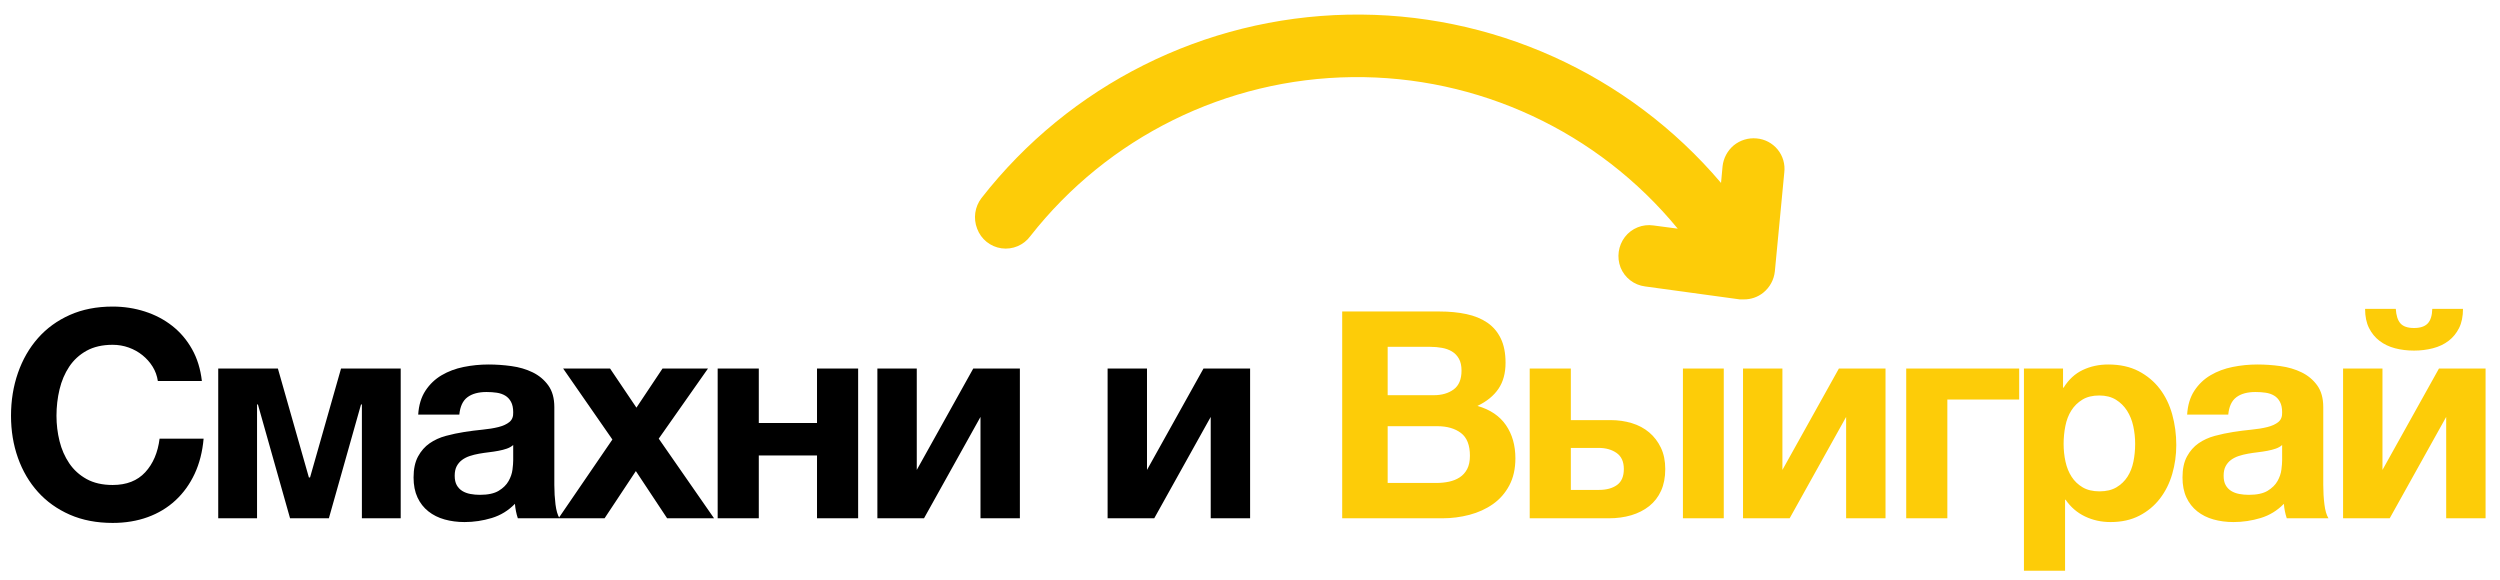
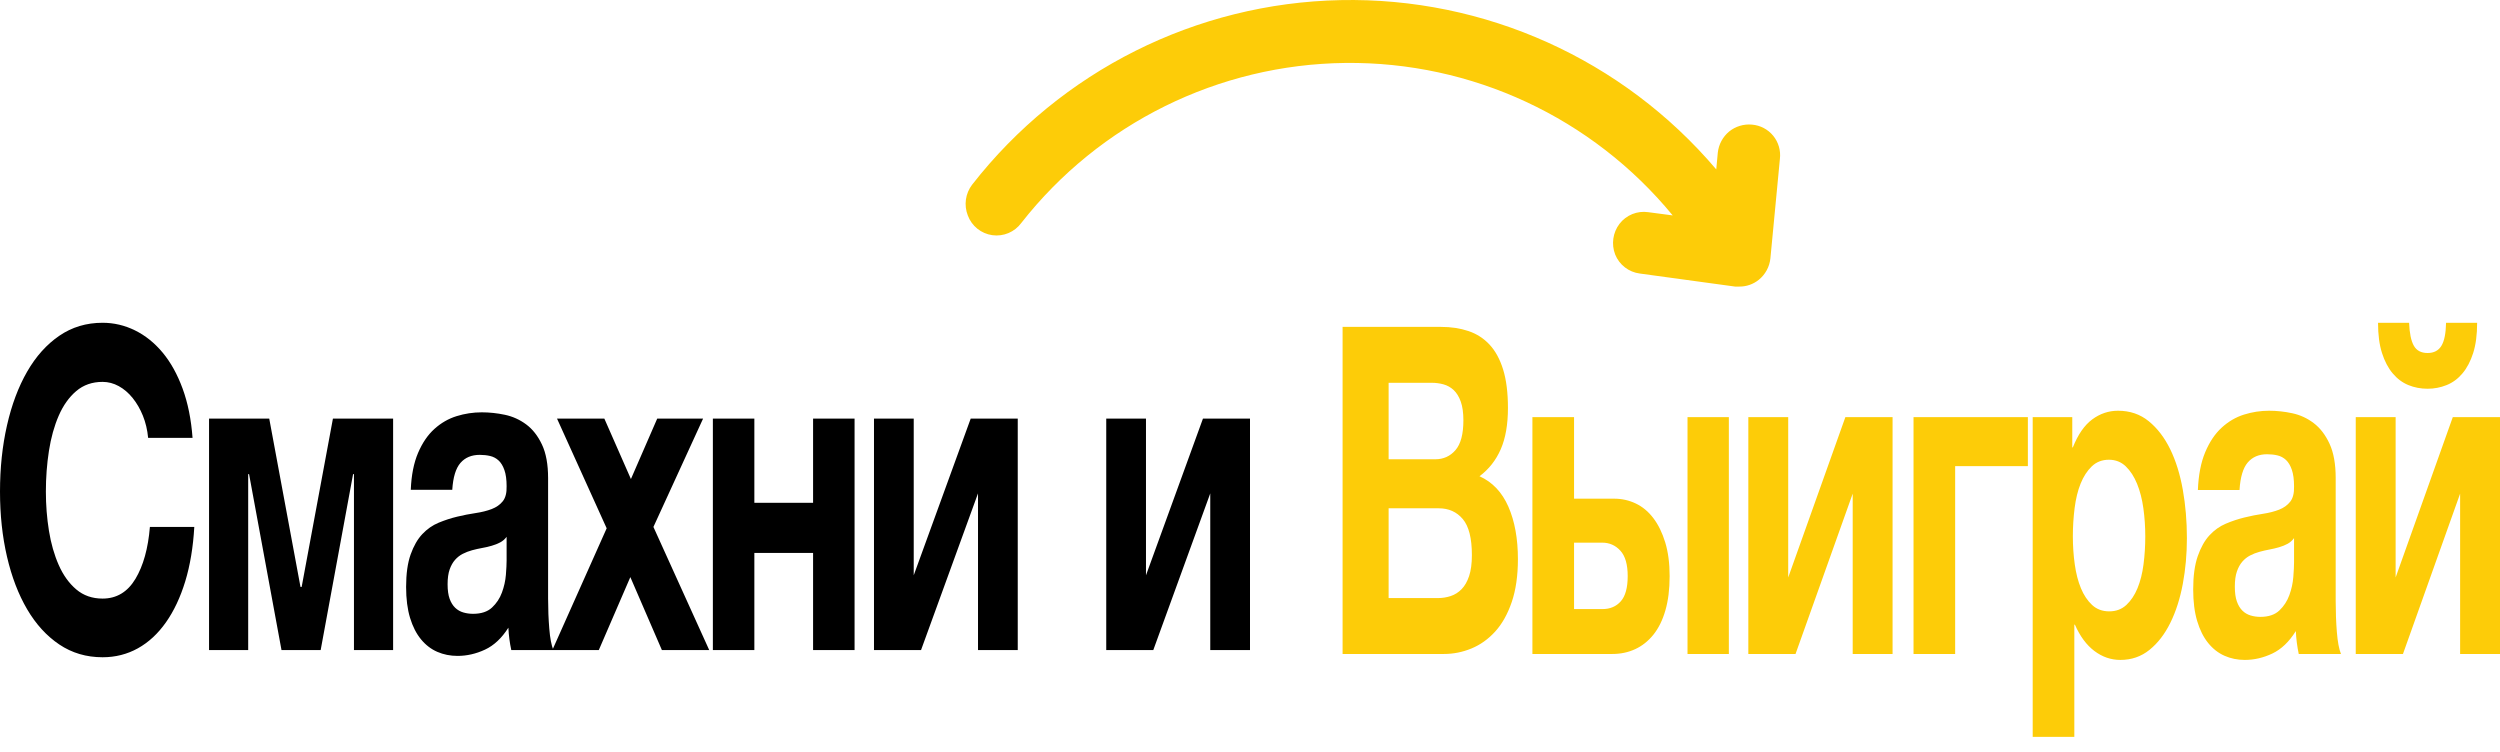
- <svg xmlns="http://www.w3.org/2000/svg" width="164px" height="38px" viewBox="0 0 164 38" version="1.1">
+ <svg xmlns="http://www.w3.org/2000/svg" width="163px" height="49px" viewBox="0 0 163 49" version="1.1">
  <g id="Page-1" stroke="none" stroke-width="1" fill="none" fill-rule="evenodd">
-     <g id="logokz" transform="translate(0.722, 0.955116)" fill-rule="nonzero">
-       <g id="Смахни-и-Выиграй" transform="translate(0, 19.15588)">
-         <path d="M6.669,14.193 C7.505,14.193 8.271,14.066 8.968,13.813 C9.665,13.56 10.273,13.192 10.792,12.711 C11.311,12.23 11.729,11.65 12.046,10.973 C12.363,10.295 12.559,9.525 12.635,8.664 L12.635,8.664 L9.747,8.664 C9.633,9.576 9.319,10.311 8.806,10.868 C8.293,11.425 7.581,11.704 6.669,11.704 C5.998,11.704 5.428,11.574 4.959,11.315 C4.49,11.055 4.11,10.71 3.819,10.279 C3.528,9.848 3.316,9.364 3.183,8.825 C3.05,8.287 2.983,7.733 2.983,7.163 C2.983,6.568 3.05,5.991 3.183,5.434 C3.316,4.877 3.528,4.38 3.819,3.942 C4.11,3.506 4.49,3.157 4.959,2.897 C5.428,2.638 5.998,2.508 6.669,2.508 C7.036,2.508 7.388,2.568 7.723,2.688 C8.059,2.809 8.36,2.977 8.626,3.192 C8.892,3.407 9.114,3.658 9.291,3.942 C9.468,4.228 9.582,4.541 9.633,4.883 L9.633,4.883 L12.521,4.883 C12.432,4.098 12.217,3.401 11.875,2.793 C11.533,2.185 11.099,1.675 10.573,1.264 C10.048,0.852 9.449,0.538 8.778,0.323 C8.107,0.108 7.404,7.10542736e-15 6.669,7.10542736e-15 C5.618,7.10542736e-15 4.68,0.184 3.857,0.551 C3.034,0.918 2.337,1.425 1.767,2.071 C1.197,2.717 0.76,3.477 0.456,4.351 C0.152,5.225 0,6.162 0,7.163 C0,8.151 0.152,9.072 0.456,9.928 C0.76,10.783 1.197,11.527 1.767,12.16 C2.337,12.793 3.034,13.29 3.857,13.652 C4.68,14.012 5.618,14.193 6.669,14.193 Z M16.14,13.889 L16.14,6.422 L16.197,6.422 L18.306,13.889 L20.852,13.889 L22.961,6.422 L23.018,6.422 L23.018,13.889 L25.564,13.889 L25.564,4.066 L21.65,4.066 L19.617,11.21 L19.541,11.21 L17.508,4.066 L13.594,4.066 L13.594,13.889 L16.14,13.889 Z M29.752,14.136 C30.36,14.136 30.956,14.047 31.538,13.87 C32.121,13.693 32.628,13.382 33.058,12.939 C33.071,13.104 33.093,13.265 33.125,13.424 C33.156,13.582 33.198,13.737 33.248,13.889 L33.248,13.889 L35.984,13.889 C35.858,13.686 35.769,13.382 35.718,12.977 C35.668,12.572 35.642,12.147 35.642,11.704 L35.642,11.704 L35.642,6.593 C35.642,6.01 35.509,5.535 35.243,5.168 C34.977,4.801 34.635,4.516 34.217,4.313 C33.799,4.11 33.337,3.974 32.83,3.905 C32.324,3.835 31.823,3.8 31.329,3.8 C30.772,3.8 30.227,3.854 29.695,3.962 C29.163,4.069 28.682,4.25 28.251,4.503 C27.821,4.756 27.466,5.095 27.187,5.519 C26.909,5.944 26.75,6.466 26.712,7.087 L26.712,7.087 L29.41,7.087 C29.461,6.555 29.638,6.175 29.942,5.947 C30.246,5.719 30.664,5.605 31.196,5.605 C31.437,5.605 31.662,5.621 31.871,5.652 C32.08,5.684 32.263,5.747 32.422,5.843 C32.58,5.938 32.707,6.074 32.802,6.251 C32.897,6.428 32.944,6.656 32.944,6.935 C32.957,7.214 32.875,7.426 32.697,7.572 C32.52,7.717 32.279,7.828 31.975,7.904 C31.671,7.98 31.323,8.037 30.93,8.075 C30.538,8.113 30.139,8.164 29.733,8.227 C29.328,8.29 28.926,8.376 28.527,8.483 C28.128,8.591 27.773,8.753 27.463,8.968 C27.152,9.183 26.899,9.472 26.703,9.832 C26.506,10.194 26.408,10.653 26.408,11.21 C26.408,11.717 26.494,12.154 26.665,12.521 C26.836,12.888 27.073,13.192 27.377,13.433 C27.681,13.674 28.036,13.851 28.441,13.965 C28.847,14.079 29.284,14.136 29.752,14.136 Z M30.759,12.35 C30.544,12.35 30.335,12.331 30.132,12.293 C29.93,12.255 29.752,12.188 29.6,12.094 C29.448,11.998 29.328,11.872 29.239,11.713 C29.151,11.555 29.106,11.349 29.106,11.096 C29.106,10.843 29.151,10.634 29.239,10.469 C29.328,10.304 29.445,10.168 29.591,10.06 C29.736,9.953 29.904,9.867 30.094,9.804 C30.284,9.741 30.487,9.69 30.702,9.652 C30.918,9.614 31.133,9.582 31.348,9.557 C31.564,9.532 31.773,9.5 31.975,9.462 C32.178,9.424 32.362,9.377 32.526,9.319 C32.691,9.262 32.83,9.183 32.944,9.082 L32.944,9.082 L32.944,10.089 C32.944,10.241 32.928,10.444 32.897,10.697 C32.865,10.95 32.78,11.2 32.64,11.447 C32.501,11.694 32.286,11.907 31.994,12.084 C31.703,12.261 31.291,12.35 30.759,12.35 Z M38.938,13.889 L40.99,10.792 L43.042,13.889 L46.12,13.889 L42.491,8.664 L45.721,4.066 L42.738,4.066 L41.028,6.631 L39.299,4.066 L36.221,4.066 L39.451,8.721 L35.917,13.889 L38.938,13.889 Z M49.055,13.889 L49.055,9.766 L52.874,9.766 L52.874,13.889 L55.572,13.889 L55.572,4.066 L52.874,4.066 L52.874,7.638 L49.055,7.638 L49.055,4.066 L46.357,4.066 L46.357,13.889 L49.055,13.889 Z M59.893,13.889 L63.598,7.239 L63.598,13.889 L66.182,13.889 L66.182,4.066 L63.123,4.066 L59.418,10.716 L59.418,4.066 L56.834,4.066 L56.834,13.889 L59.893,13.889 Z M74.996,13.889 L78.701,7.239 L78.701,13.889 L81.285,13.889 L81.285,4.066 L78.226,4.066 L74.521,10.716 L74.521,4.066 L71.937,4.066 L71.937,13.889 L74.996,13.889 Z" id="Смахнии" fill="#000000" />
-         <path d="M93.9,13.889 C94.508,13.889 95.1,13.813 95.676,13.661 C96.252,13.509 96.765,13.275 97.215,12.958 C97.665,12.641 98.023,12.233 98.289,11.732 C98.555,11.232 98.688,10.64 98.688,9.956 C98.688,9.107 98.482,8.382 98.07,7.78 C97.658,7.179 97.035,6.758 96.199,6.517 C96.807,6.226 97.266,5.852 97.576,5.396 C97.886,4.94 98.042,4.37 98.042,3.686 C98.042,3.053 97.937,2.521 97.728,2.09 C97.519,1.659 97.225,1.314 96.845,1.054 C96.465,0.795 96.009,0.608 95.477,0.494 C94.945,0.38 94.356,0.323 93.71,0.323 L93.71,0.323 L87.326,0.323 L87.326,13.889 L93.9,13.889 Z M93.33,5.814 L90.309,5.814 L90.309,2.641 L93.102,2.641 C93.368,2.641 93.624,2.663 93.871,2.708 C94.118,2.752 94.337,2.831 94.527,2.945 C94.717,3.059 94.869,3.217 94.983,3.42 C95.097,3.623 95.154,3.882 95.154,4.199 C95.154,4.769 94.983,5.181 94.641,5.434 C94.299,5.687 93.862,5.814 93.33,5.814 L93.33,5.814 Z M93.501,11.571 L90.309,11.571 L90.309,7.847 L93.558,7.847 C94.204,7.847 94.723,7.996 95.116,8.293 C95.508,8.591 95.705,9.088 95.705,9.785 C95.705,10.14 95.644,10.431 95.524,10.659 C95.404,10.887 95.242,11.068 95.04,11.2 C94.837,11.334 94.603,11.428 94.337,11.486 C94.071,11.543 93.792,11.571 93.501,11.571 L93.501,11.571 Z M104.814,13.889 C105.346,13.889 105.837,13.822 106.287,13.69 C106.736,13.556 107.129,13.357 107.465,13.091 C107.8,12.825 108.06,12.489 108.244,12.084 C108.427,11.679 108.519,11.204 108.519,10.659 C108.519,10.127 108.424,9.662 108.234,9.262 C108.044,8.864 107.788,8.528 107.465,8.255 C107.142,7.983 106.762,7.78 106.325,7.647 C105.888,7.514 105.422,7.448 104.928,7.448 L104.928,7.448 L102.325,7.448 L102.325,4.066 L99.627,4.066 L99.627,13.889 L104.814,13.889 Z M112.357,13.889 L112.357,4.066 L109.678,4.066 L109.678,13.889 L112.357,13.889 Z M104.168,12.027 L102.325,12.027 L102.325,9.272 L104.149,9.272 C104.618,9.272 105.011,9.383 105.327,9.604 C105.644,9.826 105.802,10.178 105.802,10.659 C105.802,11.14 105.653,11.489 105.356,11.704 C105.058,11.919 104.662,12.027 104.168,12.027 L104.168,12.027 Z M116.679,13.889 L120.384,7.239 L120.384,13.889 L122.968,13.889 L122.968,4.066 L119.909,4.066 L116.204,10.716 L116.204,4.066 L113.62,4.066 L113.62,13.889 L116.679,13.889 Z M127.024,13.889 L127.024,6.099 L131.736,6.099 L131.736,4.066 L124.326,4.066 L124.326,13.889 L127.024,13.889 Z M134.746,17.328 L134.746,12.673 L134.784,12.673 C135.113,13.154 135.535,13.518 136.048,13.765 C136.561,14.012 137.121,14.136 137.729,14.136 C138.451,14.136 139.081,13.997 139.62,13.718 C140.158,13.439 140.608,13.066 140.969,12.597 C141.33,12.128 141.599,11.59 141.776,10.982 C141.953,10.374 142.042,9.741 142.042,9.082 C142.042,8.385 141.953,7.717 141.776,7.077 C141.599,6.438 141.326,5.877 140.959,5.396 C140.592,4.915 140.129,4.528 139.572,4.237 C139.015,3.946 138.35,3.8 137.577,3.8 C136.969,3.8 136.412,3.92 135.905,4.161 C135.398,4.402 134.98,4.788 134.651,5.32 L134.651,5.32 L134.613,5.32 L134.613,4.066 L132.048,4.066 L132.048,17.328 L134.746,17.328 Z M137.007,12.122 C136.564,12.122 136.193,12.033 135.896,11.856 C135.598,11.679 135.357,11.447 135.174,11.162 C134.99,10.877 134.857,10.548 134.775,10.175 C134.692,9.801 134.651,9.411 134.651,9.006 C134.651,8.613 134.689,8.224 134.765,7.838 C134.841,7.451 134.971,7.112 135.155,6.821 C135.338,6.53 135.579,6.292 135.877,6.109 C136.174,5.925 136.545,5.833 136.988,5.833 C137.419,5.833 137.783,5.925 138.081,6.109 C138.378,6.292 138.622,6.533 138.812,6.83 C139.002,7.128 139.138,7.467 139.221,7.847 C139.303,8.227 139.344,8.613 139.344,9.006 C139.344,9.411 139.306,9.801 139.23,10.175 C139.154,10.548 139.024,10.877 138.841,11.162 C138.657,11.447 138.416,11.679 138.119,11.856 C137.821,12.033 137.45,12.122 137.007,12.122 Z M145.794,14.136 C146.402,14.136 146.997,14.047 147.58,13.87 C148.162,13.693 148.669,13.382 149.1,12.939 C149.112,13.104 149.135,13.265 149.166,13.424 C149.198,13.582 149.239,13.737 149.29,13.889 L149.29,13.889 L152.026,13.889 C151.899,13.686 151.81,13.382 151.76,12.977 C151.709,12.572 151.684,12.147 151.684,11.704 L151.684,11.704 L151.684,6.593 C151.684,6.01 151.551,5.535 151.285,5.168 C151.019,4.801 150.677,4.516 150.259,4.313 C149.841,4.11 149.378,3.974 148.872,3.905 C148.365,3.835 147.865,3.8 147.371,3.8 C146.813,3.8 146.269,3.854 145.737,3.962 C145.205,4.069 144.723,4.25 144.293,4.503 C143.862,4.756 143.507,5.095 143.229,5.519 C142.95,5.944 142.792,6.466 142.754,7.087 L142.754,7.087 L145.452,7.087 C145.502,6.555 145.68,6.175 145.984,5.947 C146.288,5.719 146.706,5.605 147.238,5.605 C147.478,5.605 147.703,5.621 147.912,5.652 C148.121,5.684 148.305,5.747 148.463,5.843 C148.622,5.938 148.748,6.074 148.843,6.251 C148.938,6.428 148.986,6.656 148.986,6.935 C148.998,7.214 148.916,7.426 148.739,7.572 C148.561,7.717 148.321,7.828 148.017,7.904 C147.713,7.98 147.364,8.037 146.972,8.075 C146.579,8.113 146.18,8.164 145.775,8.227 C145.369,8.29 144.967,8.376 144.568,8.483 C144.169,8.591 143.815,8.753 143.504,8.968 C143.194,9.183 142.941,9.472 142.744,9.832 C142.548,10.194 142.45,10.653 142.45,11.21 C142.45,11.717 142.535,12.154 142.706,12.521 C142.877,12.888 143.115,13.192 143.419,13.433 C143.723,13.674 144.077,13.851 144.483,13.965 C144.888,14.079 145.325,14.136 145.794,14.136 Z M146.801,12.35 C146.585,12.35 146.376,12.331 146.174,12.293 C145.971,12.255 145.794,12.188 145.642,12.094 C145.49,11.998 145.369,11.872 145.281,11.713 C145.192,11.555 145.148,11.349 145.148,11.096 C145.148,10.843 145.192,10.634 145.281,10.469 C145.369,10.304 145.487,10.168 145.632,10.06 C145.778,9.953 145.946,9.867 146.136,9.804 C146.326,9.741 146.528,9.69 146.744,9.652 C146.959,9.614 147.174,9.582 147.39,9.557 C147.605,9.532 147.814,9.5 148.017,9.462 C148.219,9.424 148.403,9.377 148.568,9.319 C148.732,9.262 148.872,9.183 148.986,9.082 L148.986,9.082 L148.986,10.089 C148.986,10.241 148.97,10.444 148.938,10.697 C148.907,10.95 148.821,11.2 148.682,11.447 C148.542,11.694 148.327,11.907 148.036,12.084 C147.744,12.261 147.333,12.35 146.801,12.35 Z M157.639,2.888 C158.07,2.888 158.482,2.837 158.874,2.736 C159.267,2.635 159.609,2.473 159.9,2.252 C160.192,2.03 160.423,1.748 160.594,1.406 C160.765,1.064 160.85,0.646 160.85,0.152 L160.85,0.152 L158.836,0.152 C158.824,0.595 158.722,0.915 158.532,1.111 C158.342,1.308 158.045,1.406 157.639,1.406 C157.221,1.406 156.924,1.305 156.746,1.102 C156.569,0.899 156.468,0.583 156.442,0.152 L156.442,0.152 L154.428,0.152 C154.428,0.646 154.514,1.064 154.685,1.406 C154.856,1.748 155.087,2.03 155.378,2.252 C155.67,2.473 156.009,2.635 156.395,2.736 C156.781,2.837 157.196,2.888 157.639,2.888 Z M156.043,13.889 L159.748,7.239 L159.748,13.889 L162.332,13.889 L162.332,4.066 L159.273,4.066 L155.568,10.716 L155.568,4.066 L152.984,4.066 L152.984,13.889 L156.043,13.889 Z" id="Выиграй" fill="#FDCC08" />
+     <g id="Group" fill-rule="nonzero">
+       <path d="M114.23,8.125 C113.694,8.075 113.159,8.237 112.74,8.575 C112.324,8.922 112.059,9.416 112,9.955 L111.9,11.045 C105.811,3.867 96.813,-0.187 87.402,0.007 C77.991,0.201 69.168,4.622 63.38,12.045 C62.944,12.617 62.838,13.375 63.1,14.045 C63.355,14.736 63.969,15.231 64.698,15.334 C65.428,15.436 66.155,15.129 66.59,14.535 C71.684,8.036 79.451,4.2 87.707,4.104 C95.964,4.009 103.818,7.665 109.06,14.045 L107.47,13.835 C106.752,13.728 106.032,14.019 105.59,14.595 C105.156,15.168 105.05,15.925 105.31,16.595 C105.581,17.27 106.198,17.745 106.92,17.835 L113.13,18.685 L113.4,18.685 C113.861,18.689 114.31,18.534 114.67,18.245 C115.1,17.898 115.374,17.394 115.43,16.845 L116.05,10.355 C116.114,9.816 115.957,9.274 115.614,8.853 C115.27,8.433 114.771,8.17 114.23,8.125 Z" id="Path" fill="#FDCC08" />
+       <g id="Смахни-и-Выиграй-Copy" transform="translate(0, 21.04488)">
+         <path d="M6.687,21.808 C7.525,21.808 8.293,21.613 8.992,21.224 C9.69,20.835 10.3,20.27 10.82,19.531 C11.341,18.791 11.76,17.901 12.078,16.859 C12.395,15.818 12.592,14.636 12.668,13.312 L12.668,13.312 L9.773,13.312 C9.658,14.714 9.344,15.842 8.83,16.699 C8.315,17.555 7.601,17.983 6.687,17.983 C6.014,17.983 5.442,17.784 4.972,17.385 C4.502,16.986 4.121,16.456 3.829,15.794 C3.537,15.132 3.324,14.388 3.191,13.56 C3.058,12.733 2.991,11.882 2.991,11.006 C2.991,10.091 3.058,9.206 3.191,8.349 C3.324,7.493 3.537,6.729 3.829,6.058 C4.121,5.386 4.502,4.851 4.972,4.452 C5.442,4.053 6.014,3.854 6.687,3.854 C7.055,3.854 7.407,3.946 7.744,4.131 C8.08,4.316 8.382,4.574 8.649,4.905 C8.915,5.235 9.138,5.62 9.316,6.058 C9.493,6.496 9.608,6.977 9.658,7.503 L9.658,7.503 L12.554,7.503 C12.465,6.296 12.249,5.226 11.906,4.291 C11.563,3.357 11.128,2.574 10.601,1.941 C10.074,1.309 9.474,0.827 8.801,0.496 C8.128,0.165 7.423,0 6.687,0 C5.632,0 4.693,0.282 3.867,0.847 C3.042,1.411 2.343,2.19 1.772,3.182 C1.2,4.175 0.762,5.342 0.457,6.685 C0.152,8.028 0,9.468 0,11.006 C0,12.524 0.152,13.94 0.457,15.254 C0.762,16.567 1.2,17.711 1.772,18.684 C2.343,19.657 3.042,20.421 3.867,20.976 C4.693,21.53 5.632,21.808 6.687,21.808 Z M16.182,21.341 L16.182,9.867 L16.239,9.867 L18.354,21.341 L20.907,21.341 L23.021,9.867 L23.078,9.867 L23.078,21.341 L25.631,21.341 L25.631,6.247 L21.707,6.247 L19.668,17.224 L19.592,17.224 L17.554,6.247 L13.63,6.247 L13.63,21.341 L16.182,21.341 Z M29.831,21.72 C30.44,21.72 31.037,21.584 31.622,21.311 C32.206,21.039 32.714,20.562 33.146,19.881 C33.158,20.134 33.18,20.382 33.212,20.625 C33.244,20.869 33.285,21.107 33.336,21.341 L33.336,21.341 L36.079,21.341 C35.952,21.029 35.863,20.562 35.813,19.939 C35.762,19.316 35.736,18.665 35.736,17.983 L35.736,17.983 L35.736,10.13 C35.736,9.235 35.603,8.505 35.336,7.941 C35.07,7.376 34.727,6.938 34.308,6.627 C33.888,6.316 33.425,6.106 32.917,5.999 C32.409,5.892 31.907,5.839 31.412,5.839 C30.853,5.839 30.307,5.921 29.774,6.087 C29.24,6.252 28.758,6.53 28.326,6.919 C27.894,7.308 27.538,7.829 27.259,8.481 C26.98,9.133 26.821,9.936 26.783,10.889 L26.783,10.889 L29.488,10.889 C29.539,10.072 29.717,9.488 30.021,9.138 C30.326,8.787 30.745,8.612 31.279,8.612 C31.52,8.612 31.745,8.636 31.955,8.685 C32.164,8.734 32.349,8.831 32.507,8.977 C32.666,9.123 32.793,9.332 32.888,9.605 C32.984,9.877 33.031,10.228 33.031,10.656 C33.044,11.084 32.961,11.41 32.784,11.634 C32.606,11.858 32.364,12.028 32.06,12.145 C31.755,12.261 31.406,12.349 31.012,12.407 C30.618,12.466 30.218,12.544 29.812,12.641 C29.405,12.738 29.002,12.87 28.602,13.035 C28.202,13.2 27.846,13.449 27.535,13.779 C27.224,14.11 26.97,14.553 26.773,15.108 C26.576,15.662 26.478,16.368 26.478,17.224 C26.478,18.003 26.564,18.674 26.735,19.239 C26.907,19.803 27.145,20.27 27.45,20.64 C27.754,21.01 28.11,21.282 28.516,21.457 C28.923,21.633 29.361,21.72 29.831,21.72 Z M30.84,18.976 C30.625,18.976 30.415,18.947 30.212,18.888 C30.009,18.83 29.831,18.728 29.678,18.582 C29.526,18.436 29.405,18.241 29.316,17.998 C29.228,17.755 29.183,17.438 29.183,17.049 C29.183,16.66 29.228,16.339 29.316,16.086 C29.405,15.833 29.523,15.623 29.669,15.458 C29.815,15.293 29.983,15.161 30.174,15.064 C30.364,14.967 30.567,14.889 30.783,14.83 C30.999,14.772 31.215,14.723 31.431,14.684 C31.647,14.646 31.856,14.597 32.06,14.538 C32.263,14.48 32.447,14.407 32.612,14.32 C32.777,14.232 32.917,14.11 33.031,13.955 L33.031,13.955 L33.031,15.502 C33.031,15.735 33.015,16.047 32.984,16.436 C32.952,16.825 32.866,17.21 32.726,17.589 C32.587,17.969 32.371,18.295 32.079,18.567 C31.787,18.84 31.374,18.976 30.84,18.976 Z M39.041,21.341 L41.098,16.582 L43.156,21.341 L46.242,21.341 L42.603,13.312 L45.842,6.247 L42.851,6.247 L41.136,10.189 L39.403,6.247 L36.317,6.247 L39.555,13.4 L36.012,21.341 L39.041,21.341 Z M49.184,21.341 L49.184,15.006 L53.013,15.006 L53.013,21.341 L55.718,21.341 L55.718,6.247 L53.013,6.247 L53.013,11.736 L49.184,11.736 L49.184,6.247 L46.479,6.247 L46.479,21.341 L49.184,21.341 Z M60.051,21.341 L63.766,11.123 L63.766,21.341 L66.357,21.341 L66.357,6.247 L63.29,6.247 L59.575,16.465 L59.575,6.247 L56.984,6.247 L56.984,21.341 L60.051,21.341 Z M75.194,21.341 L78.909,11.123 L78.909,21.341 L81.5,21.341 L81.5,6.247 L78.433,6.247 L74.718,16.465 L74.718,6.247 L72.127,6.247 L72.127,21.341 L75.194,21.341 Z" id="Смахнии" fill="#000000" />
+         <path d="M94.151,21.594 C94.763,21.594 95.358,21.475 95.938,21.236 C96.518,20.997 97.034,20.628 97.487,20.131 C97.939,19.633 98.299,18.991 98.567,18.204 C98.834,17.418 98.968,16.487 98.968,15.412 C98.968,14.077 98.761,12.938 98.347,11.992 C97.933,11.046 97.305,10.384 96.464,10.006 C97.076,9.548 97.538,8.96 97.85,8.243 C98.162,7.527 98.318,6.631 98.318,5.555 C98.318,4.56 98.213,3.723 98.003,3.046 C97.793,2.369 97.496,1.827 97.114,1.419 C96.732,1.011 96.273,0.717 95.738,0.538 C95.202,0.358 94.61,0.269 93.96,0.269 L93.96,0.269 L87.537,0.269 L87.537,21.594 L94.151,21.594 Z M93.578,8.9 L90.538,8.9 L90.538,3.913 L93.348,3.913 C93.616,3.913 93.874,3.947 94.122,4.017 C94.371,4.087 94.591,4.211 94.782,4.39 C94.973,4.57 95.126,4.819 95.241,5.137 C95.355,5.456 95.413,5.864 95.413,6.362 C95.413,7.258 95.241,7.905 94.897,8.303 C94.552,8.701 94.113,8.9 93.578,8.9 L93.578,8.9 Z M93.75,17.95 L90.538,17.95 L90.538,12.096 L93.807,12.096 C94.457,12.096 94.979,12.33 95.374,12.798 C95.769,13.266 95.967,14.048 95.967,15.143 C95.967,15.7 95.906,16.158 95.785,16.517 C95.664,16.875 95.502,17.159 95.298,17.368 C95.094,17.577 94.858,17.726 94.591,17.816 C94.323,17.905 94.043,17.95 93.75,17.95 L93.75,17.95 Z M105.132,21.594 C105.667,21.594 106.161,21.489 106.613,21.28 C107.066,21.071 107.461,20.758 107.799,20.34 C108.136,19.921 108.398,19.394 108.582,18.757 C108.767,18.119 108.86,17.373 108.86,16.517 C108.86,15.68 108.764,14.949 108.573,14.321 C108.382,13.694 108.124,13.166 107.799,12.738 C107.474,12.31 107.091,11.992 106.652,11.783 C106.212,11.574 105.744,11.469 105.247,11.469 L105.247,11.469 L102.628,11.469 L102.628,6.153 L99.913,6.153 L99.913,21.594 L105.132,21.594 Z M112.721,21.594 L112.721,6.153 L110.026,6.153 L110.026,21.594 L112.721,21.594 Z M104.482,18.667 L102.628,18.667 L102.628,14.336 L104.463,14.336 C104.935,14.336 105.33,14.511 105.648,14.859 C105.967,15.207 106.126,15.76 106.126,16.517 C106.126,17.273 105.976,17.821 105.677,18.159 C105.377,18.498 104.979,18.667 104.482,18.667 L104.482,18.667 Z M117.069,21.594 L120.796,11.14 L120.796,21.594 L123.396,21.594 L123.396,6.153 L120.318,6.153 L116.591,16.606 L116.591,6.153 L113.991,6.153 L113.991,21.594 L117.069,21.594 Z M127.476,21.594 L127.476,9.348 L132.217,9.348 L132.217,6.153 L124.762,6.153 L124.762,21.594 L127.476,21.594 Z M135.246,27 L135.246,19.683 L135.284,19.683 C135.616,20.439 136.039,21.012 136.555,21.4 C137.071,21.788 137.635,21.982 138.247,21.982 C138.973,21.982 139.607,21.763 140.149,21.325 C140.691,20.887 141.143,20.3 141.506,19.563 C141.87,18.826 142.14,17.98 142.319,17.024 C142.497,16.069 142.586,15.073 142.586,14.038 C142.586,12.942 142.497,11.892 142.319,10.887 C142.14,9.881 141.866,9 141.497,8.243 C141.127,7.487 140.662,6.879 140.101,6.421 C139.541,5.963 138.872,5.735 138.094,5.735 C137.482,5.735 136.922,5.924 136.412,6.302 C135.902,6.68 135.482,7.288 135.15,8.124 L135.15,8.124 L135.112,8.124 L135.112,6.153 L132.532,6.153 L132.532,27 L135.246,27 Z M137.521,18.816 C137.075,18.816 136.702,18.677 136.402,18.398 C136.103,18.119 135.861,17.756 135.676,17.308 C135.491,16.86 135.357,16.342 135.275,15.755 C135.192,15.168 135.15,14.555 135.15,13.918 C135.15,13.301 135.189,12.689 135.265,12.081 C135.342,11.474 135.472,10.941 135.657,10.483 C135.842,10.025 136.084,9.652 136.383,9.363 C136.683,9.075 137.056,8.93 137.502,8.93 C137.935,8.93 138.301,9.075 138.601,9.363 C138.9,9.652 139.146,10.03 139.337,10.498 C139.528,10.966 139.665,11.499 139.748,12.096 C139.831,12.694 139.872,13.301 139.872,13.918 C139.872,14.555 139.834,15.168 139.757,15.755 C139.681,16.342 139.55,16.86 139.365,17.308 C139.181,17.756 138.938,18.119 138.639,18.398 C138.339,18.677 137.967,18.816 137.521,18.816 Z M146.361,21.982 C146.972,21.982 147.571,21.843 148.158,21.564 C148.744,21.285 149.254,20.798 149.687,20.101 C149.7,20.36 149.722,20.613 149.754,20.862 C149.786,21.111 149.827,21.355 149.878,21.594 L149.878,21.594 L152.631,21.594 C152.503,21.275 152.414,20.798 152.363,20.16 C152.312,19.523 152.287,18.856 152.287,18.159 L152.287,18.159 L152.287,10.125 C152.287,9.209 152.153,8.462 151.885,7.885 C151.618,7.308 151.273,6.86 150.853,6.541 C150.432,6.222 149.967,6.008 149.458,5.899 C148.948,5.789 148.444,5.735 147.947,5.735 C147.387,5.735 146.839,5.819 146.303,5.988 C145.768,6.158 145.284,6.441 144.851,6.84 C144.417,7.238 144.061,7.77 143.78,8.438 C143.5,9.105 143.341,9.926 143.302,10.902 L143.302,10.902 L146.017,10.902 C146.068,10.065 146.246,9.468 146.552,9.11 C146.858,8.751 147.278,8.572 147.814,8.572 C148.056,8.572 148.282,8.597 148.492,8.647 C148.702,8.696 148.887,8.796 149.047,8.945 C149.206,9.095 149.333,9.309 149.429,9.587 C149.524,9.866 149.572,10.225 149.572,10.663 C149.585,11.101 149.502,11.434 149.324,11.663 C149.145,11.892 148.903,12.066 148.597,12.186 C148.291,12.305 147.941,12.395 147.546,12.455 C147.151,12.514 146.749,12.594 146.342,12.694 C145.934,12.793 145.529,12.928 145.128,13.097 C144.726,13.266 144.37,13.52 144.057,13.858 C143.745,14.197 143.49,14.65 143.293,15.217 C143.095,15.785 142.996,16.507 142.996,17.383 C142.996,18.179 143.082,18.866 143.255,19.444 C143.427,20.021 143.665,20.499 143.971,20.877 C144.277,21.256 144.634,21.534 145.042,21.713 C145.45,21.893 145.889,21.982 146.361,21.982 Z M147.374,19.175 C147.157,19.175 146.947,19.145 146.743,19.085 C146.539,19.025 146.361,18.921 146.208,18.772 C146.055,18.622 145.934,18.423 145.845,18.174 C145.755,17.925 145.711,17.602 145.711,17.204 C145.711,16.805 145.755,16.477 145.845,16.218 C145.934,15.959 146.052,15.745 146.198,15.576 C146.345,15.407 146.514,15.272 146.705,15.173 C146.896,15.073 147.1,14.993 147.317,14.934 C147.533,14.874 147.75,14.824 147.966,14.784 C148.183,14.744 148.393,14.695 148.597,14.635 C148.801,14.575 148.986,14.501 149.152,14.411 C149.317,14.321 149.458,14.197 149.572,14.038 L149.572,14.038 L149.572,15.621 C149.572,15.86 149.556,16.178 149.524,16.576 C149.493,16.975 149.407,17.368 149.266,17.756 C149.126,18.144 148.91,18.478 148.616,18.757 C148.323,19.035 147.909,19.175 147.374,19.175 Z M158.278,4.301 C158.712,4.301 159.126,4.221 159.521,4.062 C159.916,3.903 160.26,3.649 160.553,3.3 C160.846,2.952 161.079,2.509 161.251,1.971 C161.423,1.434 161.509,0.777 161.509,0 L161.509,0 L159.483,0 C159.47,0.697 159.368,1.2 159.177,1.508 C158.986,1.817 158.686,1.971 158.278,1.971 C157.858,1.971 157.558,1.812 157.38,1.493 C157.202,1.175 157.1,0.677 157.074,0 L157.074,0 L155.048,0 C155.048,0.777 155.134,1.434 155.306,1.971 C155.478,2.509 155.711,2.952 156.004,3.3 C156.297,3.649 156.638,3.903 157.026,4.062 C157.415,4.221 157.832,4.301 158.278,4.301 Z M156.673,21.594 L160.4,11.14 L160.4,21.594 L163,21.594 L163,6.153 L159.922,6.153 L156.195,16.606 L156.195,6.153 L153.595,6.153 L153.595,21.594 L156.673,21.594 Z" id="Выиграй" fill="#FDCC08" />
      </g>
-       <path d="M114.508,8.125 C113.972,8.075 113.437,8.237 113.018,8.575 C112.602,8.922 112.337,9.416 112.278,9.955 L112.178,11.045 C106.089,3.867 97.091,-0.187 87.68,0.007 C78.269,0.201 69.446,4.622 63.658,12.045 C63.222,12.617 63.116,13.375 63.378,14.045 C63.633,14.736 64.247,15.231 64.976,15.334 C65.706,15.436 66.433,15.129 66.868,14.535 C71.962,8.036 79.729,4.2 87.985,4.104 C96.242,4.009 104.096,7.665 109.338,14.045 L107.748,13.835 C107.03,13.728 106.31,14.019 105.868,14.595 C105.434,15.168 105.328,15.925 105.588,16.595 C105.859,17.27 106.476,17.745 107.198,17.835 L113.408,18.685 L113.678,18.685 C114.139,18.689 114.588,18.534 114.948,18.245 C115.378,17.898 115.652,17.394 115.708,16.845 L116.328,10.355 C116.392,9.816 116.235,9.274 115.892,8.853 C115.548,8.433 115.049,8.17 114.508,8.125 Z" id="Path" fill="#FDCC08" />
    </g>
  </g>
</svg>
